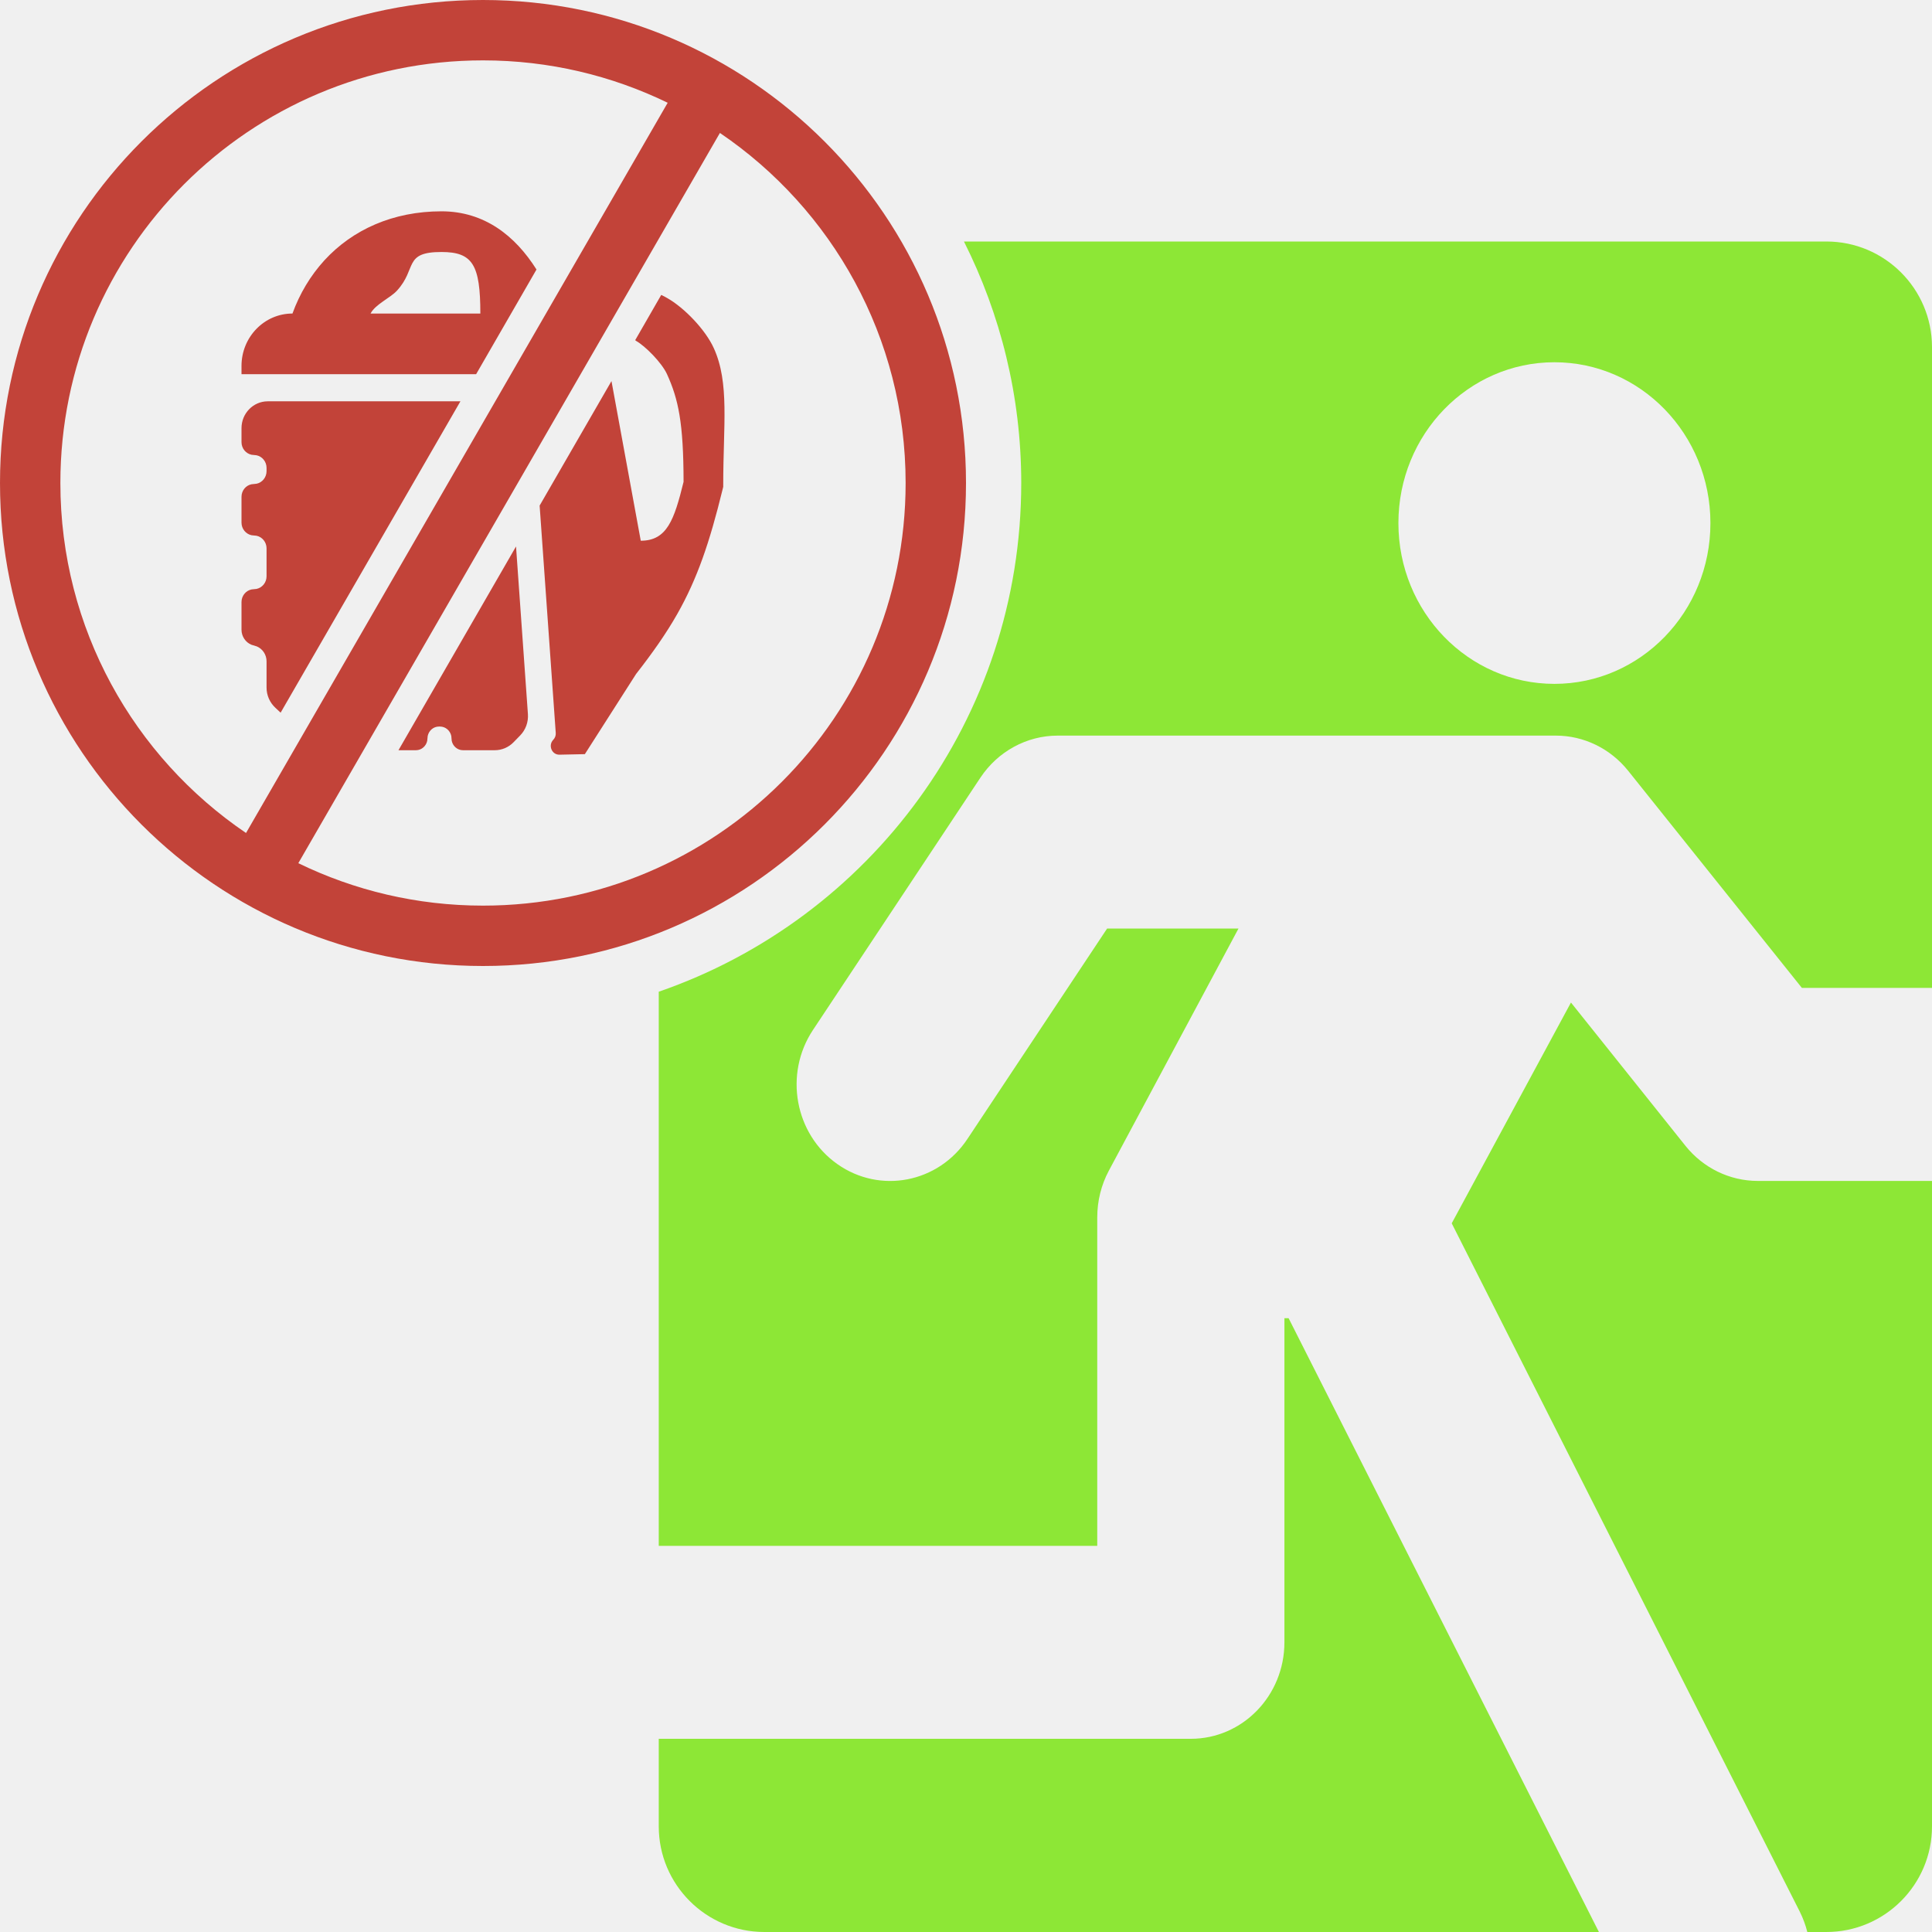
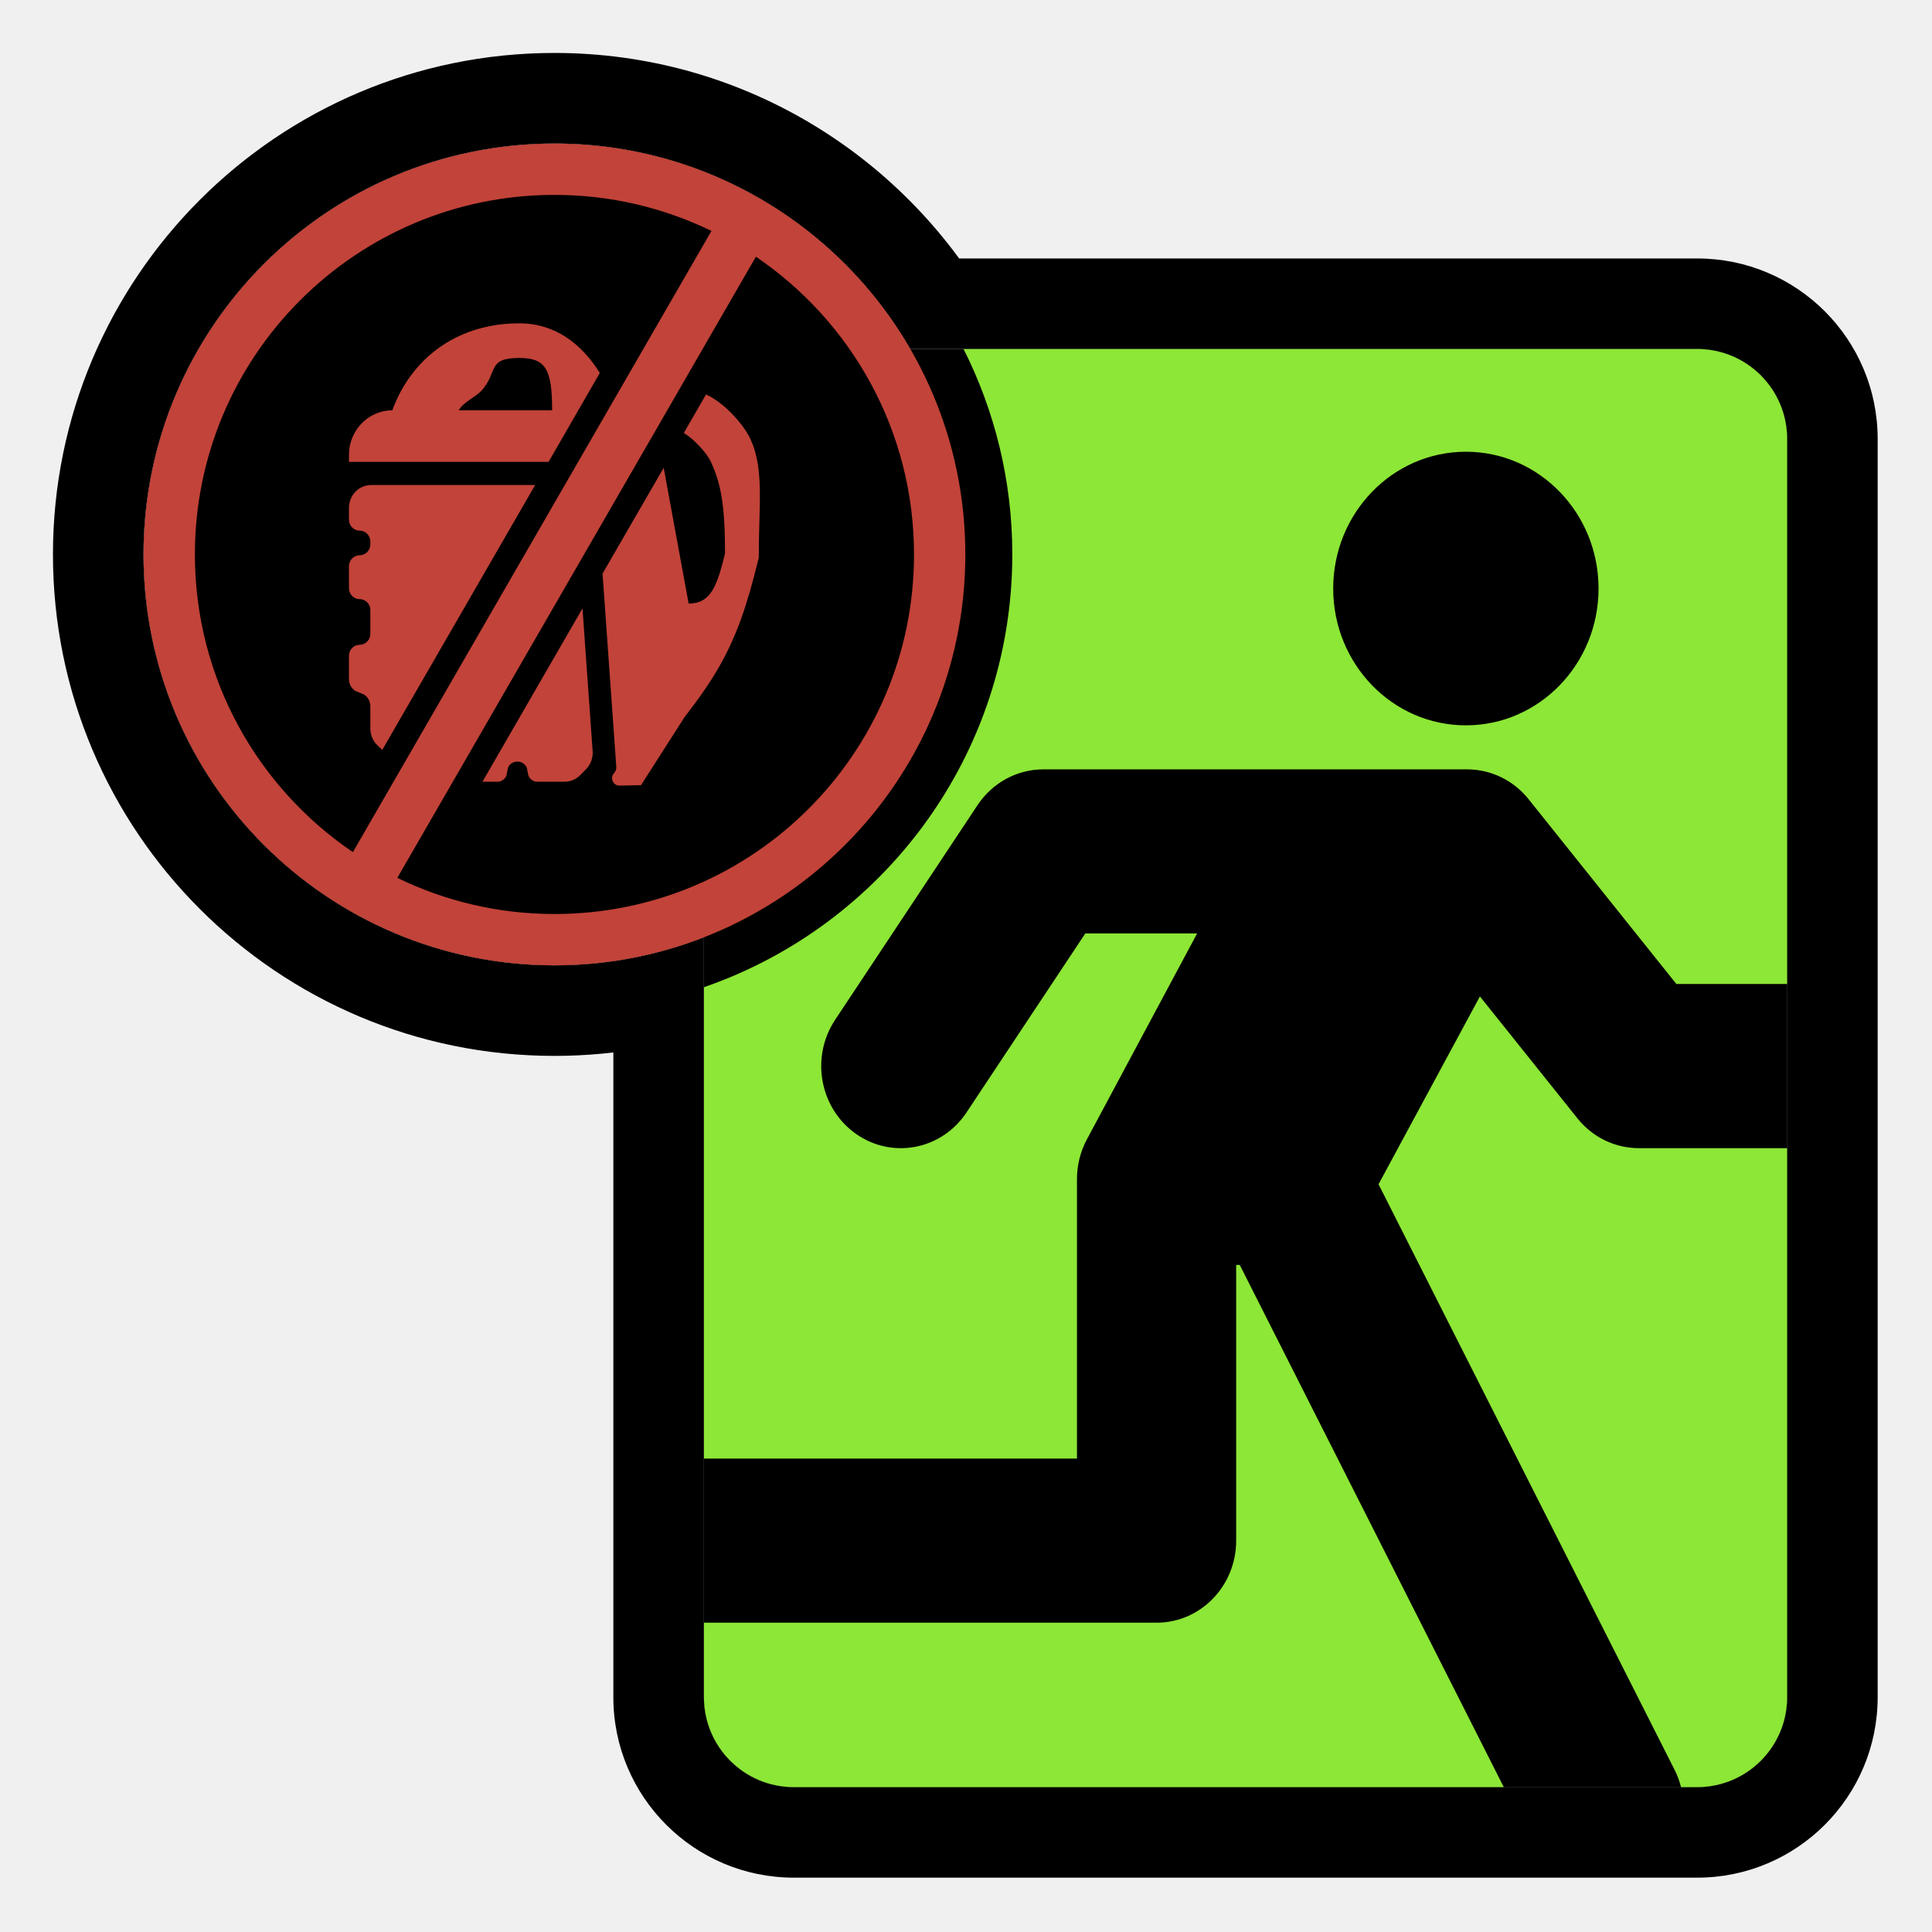
<svg xmlns="http://www.w3.org/2000/svg" width="32" height="32" viewBox="0 0 32 32" fill="none">
  <g clip-path="url(#clip0_1654_817)">
-     <path d="M26.483 32H12.661C11.695 32 10.911 31.216 10.911 30.25V28.8H19.724C20.58 28.8 21.274 28.085 21.274 27.202V21.833H21.343L26.483 32ZM27.917 18.979C28.212 19.347 28.65 19.559 29.113 19.56H32V30.25C32 31.216 31.216 32 30.25 32H29.935C29.906 31.886 29.865 31.774 29.811 31.665L24.045 20.262L26.02 16.605L27.917 18.979ZM30.25 4C31.216 4 32 4.784 32 5.75V16.363H29.845L26.967 12.766C26.672 12.398 26.233 12.184 25.77 12.184H17.519C17.007 12.184 16.528 12.445 16.239 12.88L13.465 17.06C12.982 17.788 13.163 18.783 13.869 19.281C14.576 19.78 15.541 19.593 16.024 18.864L18.337 15.38H20.513L18.366 19.39C18.24 19.626 18.174 19.892 18.174 20.162V25.604H10.911V16.426C14.405 15.219 16.915 11.904 16.915 8C16.915 6.561 16.571 5.203 15.966 4H30.25ZM25.746 6C24.319 6 23.162 7.193 23.162 8.664C23.162 10.135 24.319 11.327 25.746 11.327C27.173 11.327 28.33 10.135 28.33 8.664C28.33 7.193 27.173 6 25.746 6Z" fill="#8DE736" />
-     <path d="M8 0C12.418 0 16 3.582 16 8C16 12.418 12.418 16 8 16C3.582 16 0 12.418 0 8C0 3.582 3.582 0 8 0ZM4.941 14.297C5.866 14.747 6.903 15 8 15C11.866 15 15 11.866 15 8C15 5.588 13.78 3.461 11.924 2.202L4.941 14.297ZM8 1C4.134 1 1 4.134 1 8C1 10.411 2.219 12.538 4.075 13.797L11.059 1.702C10.134 1.253 9.097 1 8 1ZM11.048 4.935C11.337 5.098 11.686 5.464 11.823 5.767C12.085 6.342 11.979 7.043 11.979 8.021V8.063L11.969 8.104C11.754 8.983 11.55 9.583 11.218 10.169C11.034 10.493 10.812 10.809 10.535 11.164L9.687 12.491L9.266 12.5C9.139 12.502 9.075 12.345 9.164 12.253C9.193 12.223 9.208 12.182 9.205 12.141L8.938 8.374L10.128 6.312L10.613 8.956C11.048 8.956 11.167 8.61 11.322 7.981C11.321 6.998 11.235 6.61 11.048 6.198C10.96 6.005 10.685 5.73 10.535 5.646C10.529 5.642 10.525 5.637 10.521 5.634L10.952 4.885C10.985 4.9 11.017 4.917 11.048 4.935ZM8.744 11.829C8.753 11.959 8.707 12.087 8.617 12.18L8.506 12.294C8.424 12.378 8.312 12.426 8.196 12.426H7.668C7.576 12.426 7.5 12.358 7.482 12.27L7.475 12.191C7.457 12.102 7.38 12.034 7.288 12.034H7.27C7.178 12.034 7.102 12.102 7.084 12.191L7.076 12.27C7.058 12.358 6.981 12.426 6.89 12.426H6.6L8.547 9.051L8.744 11.829ZM4.648 11.804L4.562 11.724C4.469 11.638 4.415 11.517 4.415 11.389V10.954C4.415 10.843 4.349 10.746 4.252 10.706L4.164 10.679C4.067 10.639 4 10.541 4 10.43V9.972C4 9.869 4.071 9.783 4.166 9.763L4.25 9.754C4.344 9.734 4.415 9.648 4.415 9.545V9.083C4.415 8.98 4.344 8.894 4.25 8.874L4.166 8.865C4.071 8.845 4 8.759 4 8.656V8.229C4 8.126 4.071 8.04 4.166 8.021L4.25 8.012C4.344 7.992 4.415 7.906 4.415 7.803V7.75C4.415 7.647 4.344 7.561 4.25 7.541L4.166 7.532C4.071 7.512 4 7.426 4 7.323V7.092C4 6.847 4.194 6.648 4.433 6.647H7.626L4.648 11.804ZM7.314 3.5C8.021 3.501 8.532 3.902 8.886 4.464L7.886 6.198H4V6.061C4 5.582 4.378 5.193 4.844 5.193C4.963 4.865 5.141 4.566 5.373 4.312C5.839 3.804 6.509 3.5 7.314 3.5ZM7.313 4.174C6.677 4.173 6.91 4.449 6.576 4.813C6.463 4.937 6.217 5.039 6.138 5.193H7.956C7.956 4.386 7.829 4.174 7.313 4.174Z" fill="#C24339" />
+     <mask id="path-1-outside-1_1654_817" maskUnits="userSpaceOnUse" x="0.377" y="0.377" width="31" height="31" fill="black">
+       <rect fill="white" x="0.377" y="0.377" width="31" height="31" />
+       <path d="M9.184 2.377C11.702 2.377 13.9 3.747 15.076 5.781H28.112C28.934 5.781 29.6 6.448 29.6 7.27V28.112C29.6 28.933 28.933 29.6 28.112 29.6H13.149C12.327 29.6 11.66 28.934 11.659 28.112V15.523C10.892 15.823 10.057 15.989 9.184 15.989C5.425 15.989 2.378 12.942 2.377 9.184C2.377 5.425 5.425 2.377 9.184 2.377Z" />
+     </mask>
+     <path d="M9.184 2.377C11.702 2.377 13.9 3.747 15.076 5.781H28.112C28.934 5.781 29.6 6.448 29.6 7.27V28.112C29.6 28.933 28.933 29.6 28.112 29.6H13.149C12.327 29.6 11.66 28.934 11.659 28.112V15.523C10.892 15.823 10.057 15.989 9.184 15.989C5.425 15.989 2.378 12.942 2.377 9.184C2.377 5.425 5.425 2.377 9.184 2.377Z" fill="black" />
+     <path d="M9.184 2.377L9.184 0.877H9.184V2.377ZM15.076 5.781L13.778 6.532L14.211 7.281H15.076V5.781ZM28.112 5.781L28.112 4.281H28.112V5.781ZM29.6 28.112L31.1 28.112V28.112H29.6ZM28.112 29.6V31.1H28.112L28.112 29.6ZM11.659 28.112H10.159V28.112L11.659 28.112ZM11.659 15.523H13.159V13.326L11.113 14.126L11.659 15.523ZM9.184 15.989V17.489H9.184L9.184 15.989ZM2.377 9.184H0.877V9.184L2.377 9.184ZM9.184 2.377L9.184 3.877C11.144 3.877 12.858 4.942 13.778 6.532L15.076 5.781L16.375 5.029C14.941 2.552 12.261 0.877 9.184 0.877L9.184 2.377ZM15.076 5.781V7.281H28.112V5.781V4.281H15.076V5.781ZM28.112 5.781L28.111 7.281C28.112 7.281 28.112 7.281 28.11 7.28C28.109 7.28 28.107 7.28 28.106 7.279C28.105 7.278 28.104 7.278 28.104 7.278C28.103 7.277 28.103 7.277 28.103 7.277C28.103 7.277 28.103 7.277 28.103 7.277C28.102 7.276 28.102 7.276 28.101 7.274C28.101 7.273 28.1 7.272 28.1 7.27C28.1 7.269 28.1 7.269 28.1 7.27H29.6H31.1C31.1 5.62 29.763 4.281 28.112 4.281L28.112 5.781ZM29.6 7.27H28.1V28.112H29.6H31.1V7.27H29.6ZM29.6 28.112L28.1 28.111C28.1 28.112 28.1 28.112 28.1 28.11C28.1 28.109 28.101 28.108 28.101 28.106C28.102 28.105 28.102 28.104 28.103 28.104C28.103 28.103 28.103 28.103 28.103 28.103C28.103 28.103 28.104 28.103 28.104 28.103C28.104 28.102 28.105 28.102 28.106 28.101C28.108 28.101 28.109 28.1 28.11 28.1C28.112 28.1 28.112 28.1 28.111 28.1L28.112 29.6L28.112 31.1C29.762 31.099 31.099 29.762 31.1 28.112L29.6 28.112ZM28.112 29.6V28.1H13.149V29.6V31.1H28.112V29.6ZM13.149 29.6V28.1C13.148 28.1 13.148 28.1 13.149 28.1C13.151 28.1 13.152 28.101 13.153 28.101C13.155 28.102 13.155 28.102 13.156 28.102C13.156 28.103 13.156 28.103 13.156 28.103C13.156 28.103 13.156 28.103 13.157 28.103C13.157 28.104 13.157 28.105 13.158 28.106C13.159 28.107 13.159 28.109 13.159 28.11C13.16 28.112 13.159 28.112 13.159 28.111L11.659 28.112L10.159 28.112C10.16 29.763 11.499 31.1 13.149 31.1V29.6ZM11.659 28.112H13.159V15.523H11.659H10.159V28.112H11.659ZM11.659 15.523L11.113 14.126C10.515 14.36 9.865 14.489 9.184 14.489L9.184 15.989L9.184 17.489C10.25 17.489 11.27 17.286 12.206 16.92L11.659 15.523ZM9.184 15.989V14.489C6.254 14.489 3.877 12.114 3.877 9.184L2.377 9.184L0.877 9.184C0.878 13.771 4.597 17.489 9.184 17.489V15.989ZM2.377 9.184H3.877C3.877 6.254 6.254 3.877 9.184 3.877V2.377V0.877C4.597 0.877 0.877 4.597 0.877 9.184H2.377Z" fill="black" mask="url(#path-1-outside-1_1654_817)" />
+     <path d="M28.111 5.781C28.933 5.781 29.6 6.447 29.6 7.269V28.111C29.6 28.933 28.933 29.6 28.111 29.6H13.148C12.326 29.6 11.66 28.933 11.66 28.111V16.351C14.632 15.324 16.767 12.504 16.767 9.183C16.767 7.959 16.475 6.804 15.96 5.781H28.111Z" fill="black" />
+     <path d="M24.907 29.6H13.148C12.326 29.6 11.66 28.933 11.66 28.111V26.877H19.157C19.885 26.877 20.475 26.269 20.475 25.518V20.951H20.534L24.907 29.6ZM26.127 18.523C26.377 18.836 26.75 19.017 27.144 19.017H29.6V28.111C29.6 28.933 28.933 29.6 28.111 29.6H27.843C27.818 29.503 27.784 29.407 27.737 29.315L22.833 19.615L24.512 16.504L26.127 18.523ZM28.111 5.781C28.933 5.781 29.6 6.447 29.6 7.269V16.298H27.766L25.318 13.237C25.068 12.924 24.694 12.743 24.3 12.743H17.281C16.846 12.743 16.438 12.964 16.192 13.334L13.833 16.89C13.421 17.51 13.575 18.356 14.177 18.78C14.778 19.204 15.598 19.045 16.009 18.425L17.976 15.461H19.828L18.002 18.872C17.894 19.073 17.838 19.3 17.838 19.53V24.159H11.66V16.351C14.632 15.324 16.767 12.504 16.767 9.183C16.767 7.959 16.475 6.804 15.96 5.781H28.111ZM24.28 7.482C23.066 7.482 22.082 8.497 22.082 9.748C22.082 11 23.066 12.014 24.28 12.014C25.494 12.014 26.477 10.999 26.477 9.748C26.477 8.497 25.494 7.482 24.28 7.482Z" fill="#8DE736" />
+     <path d="M9.184 2.378C12.942 2.378 15.989 5.425 15.989 9.184C15.989 12.942 12.942 15.989 9.184 15.989C5.425 15.989 2.378 12.942 2.378 9.184C2.378 5.425 5.425 2.378 9.184 2.378ZM6.581 14.54C7.367 14.923 8.25 15.139 9.184 15.139C12.472 15.139 15.139 12.472 15.139 9.184C15.139 7.132 14.1 5.323 12.52 4.252L6.581 14.54ZM9.184 3.228C5.895 3.228 3.228 5.895 3.228 9.184C3.229 11.235 4.266 13.043 5.845 14.114L11.784 3.825C10.998 3.443 10.116 3.228 9.184 3.228ZM11.775 6.575C12.022 6.714 12.318 7.026 12.435 7.284C12.658 7.774 12.568 8.37 12.568 9.202V9.237L12.559 9.272C12.377 10.02 12.202 10.53 11.92 11.028C11.763 11.304 11.575 11.573 11.34 11.875L10.617 13.005L10.26 13.012C10.152 13.013 10.097 12.88 10.173 12.802C10.197 12.777 10.21 12.742 10.208 12.706L9.98 9.501L10.993 7.748L11.406 9.997C11.776 9.997 11.877 9.702 12.009 9.168C12.008 8.331 11.934 8.001 11.775 7.65C11.7 7.486 11.467 7.253 11.34 7.181C11.335 7.178 11.331 7.173 11.327 7.17L11.694 6.534C11.722 6.547 11.749 6.56 11.775 6.575ZM9.816 12.441C9.824 12.552 9.784 12.661 9.708 12.739L9.613 12.836C9.544 12.907 9.449 12.948 9.351 12.948H8.9C8.834 12.948 8.776 12.906 8.752 12.847L8.726 12.718C8.702 12.658 8.644 12.615 8.577 12.615H8.561C8.495 12.616 8.437 12.658 8.413 12.718L8.388 12.847C8.363 12.906 8.305 12.948 8.238 12.948H7.991L9.648 10.077L9.816 12.441ZM6.332 12.42L6.258 12.351C6.179 12.279 6.134 12.175 6.134 12.066V11.696C6.133 11.616 6.092 11.543 6.028 11.503L5.886 11.444C5.822 11.404 5.78 11.331 5.78 11.251V10.861C5.78 10.774 5.841 10.701 5.921 10.684L5.992 10.676C6.073 10.659 6.134 10.586 6.134 10.498V10.104C6.134 10.017 6.073 9.944 5.992 9.927L5.921 9.92C5.841 9.903 5.78 9.829 5.78 9.742V9.379C5.78 9.291 5.841 9.218 5.921 9.201L5.992 9.193C6.073 9.176 6.134 9.103 6.134 9.016V8.971C6.134 8.883 6.073 8.81 5.992 8.793L5.921 8.785C5.841 8.768 5.78 8.695 5.78 8.607V8.411C5.78 8.203 5.945 8.033 6.148 8.033H8.864L6.332 12.42ZM8.6 5.355C9.201 5.356 9.634 5.698 9.935 6.177L9.086 7.65H5.78V7.534C5.78 7.127 6.102 6.796 6.498 6.796C6.6 6.516 6.751 6.261 6.948 6.046C7.345 5.613 7.915 5.355 8.6 5.355ZM8.599 5.929C8.058 5.929 8.256 6.164 7.972 6.474C7.875 6.578 7.666 6.665 7.599 6.796H9.145C9.145 6.109 9.037 5.929 8.599 5.929Z" fill="#C24339" />
  </g>
  <defs>
    <clipPath id="clip0_1654_817">
      <rect width="32" height="32" fill="white" />
    </clipPath>
  </defs>
</svg>
